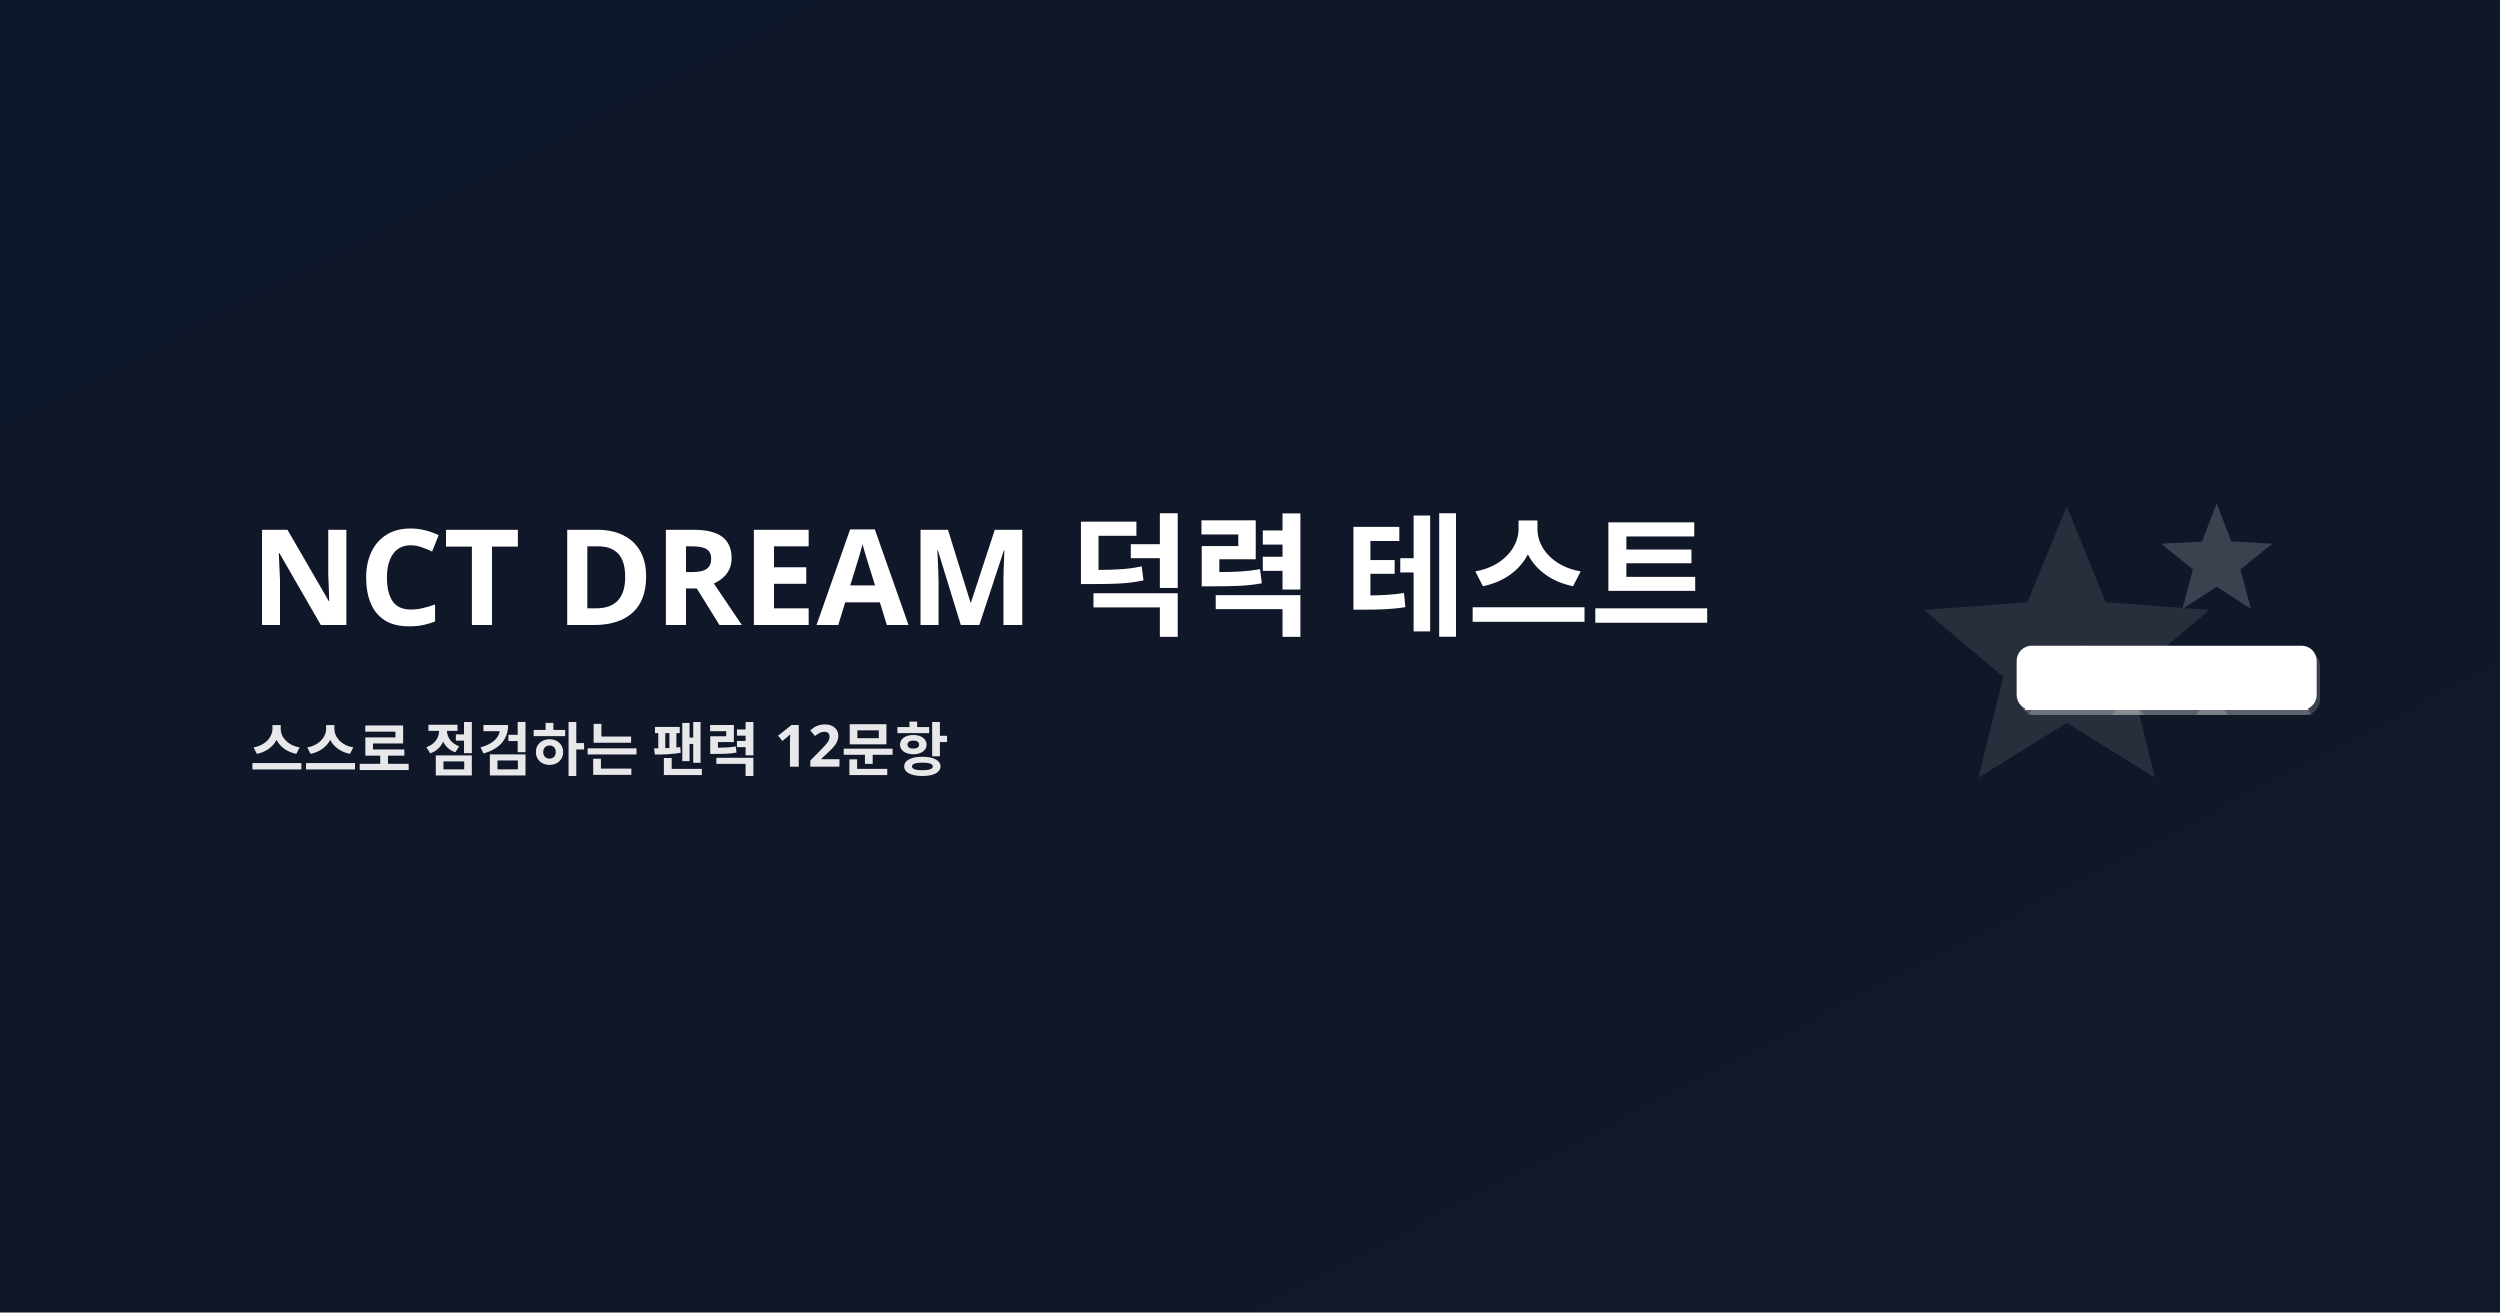
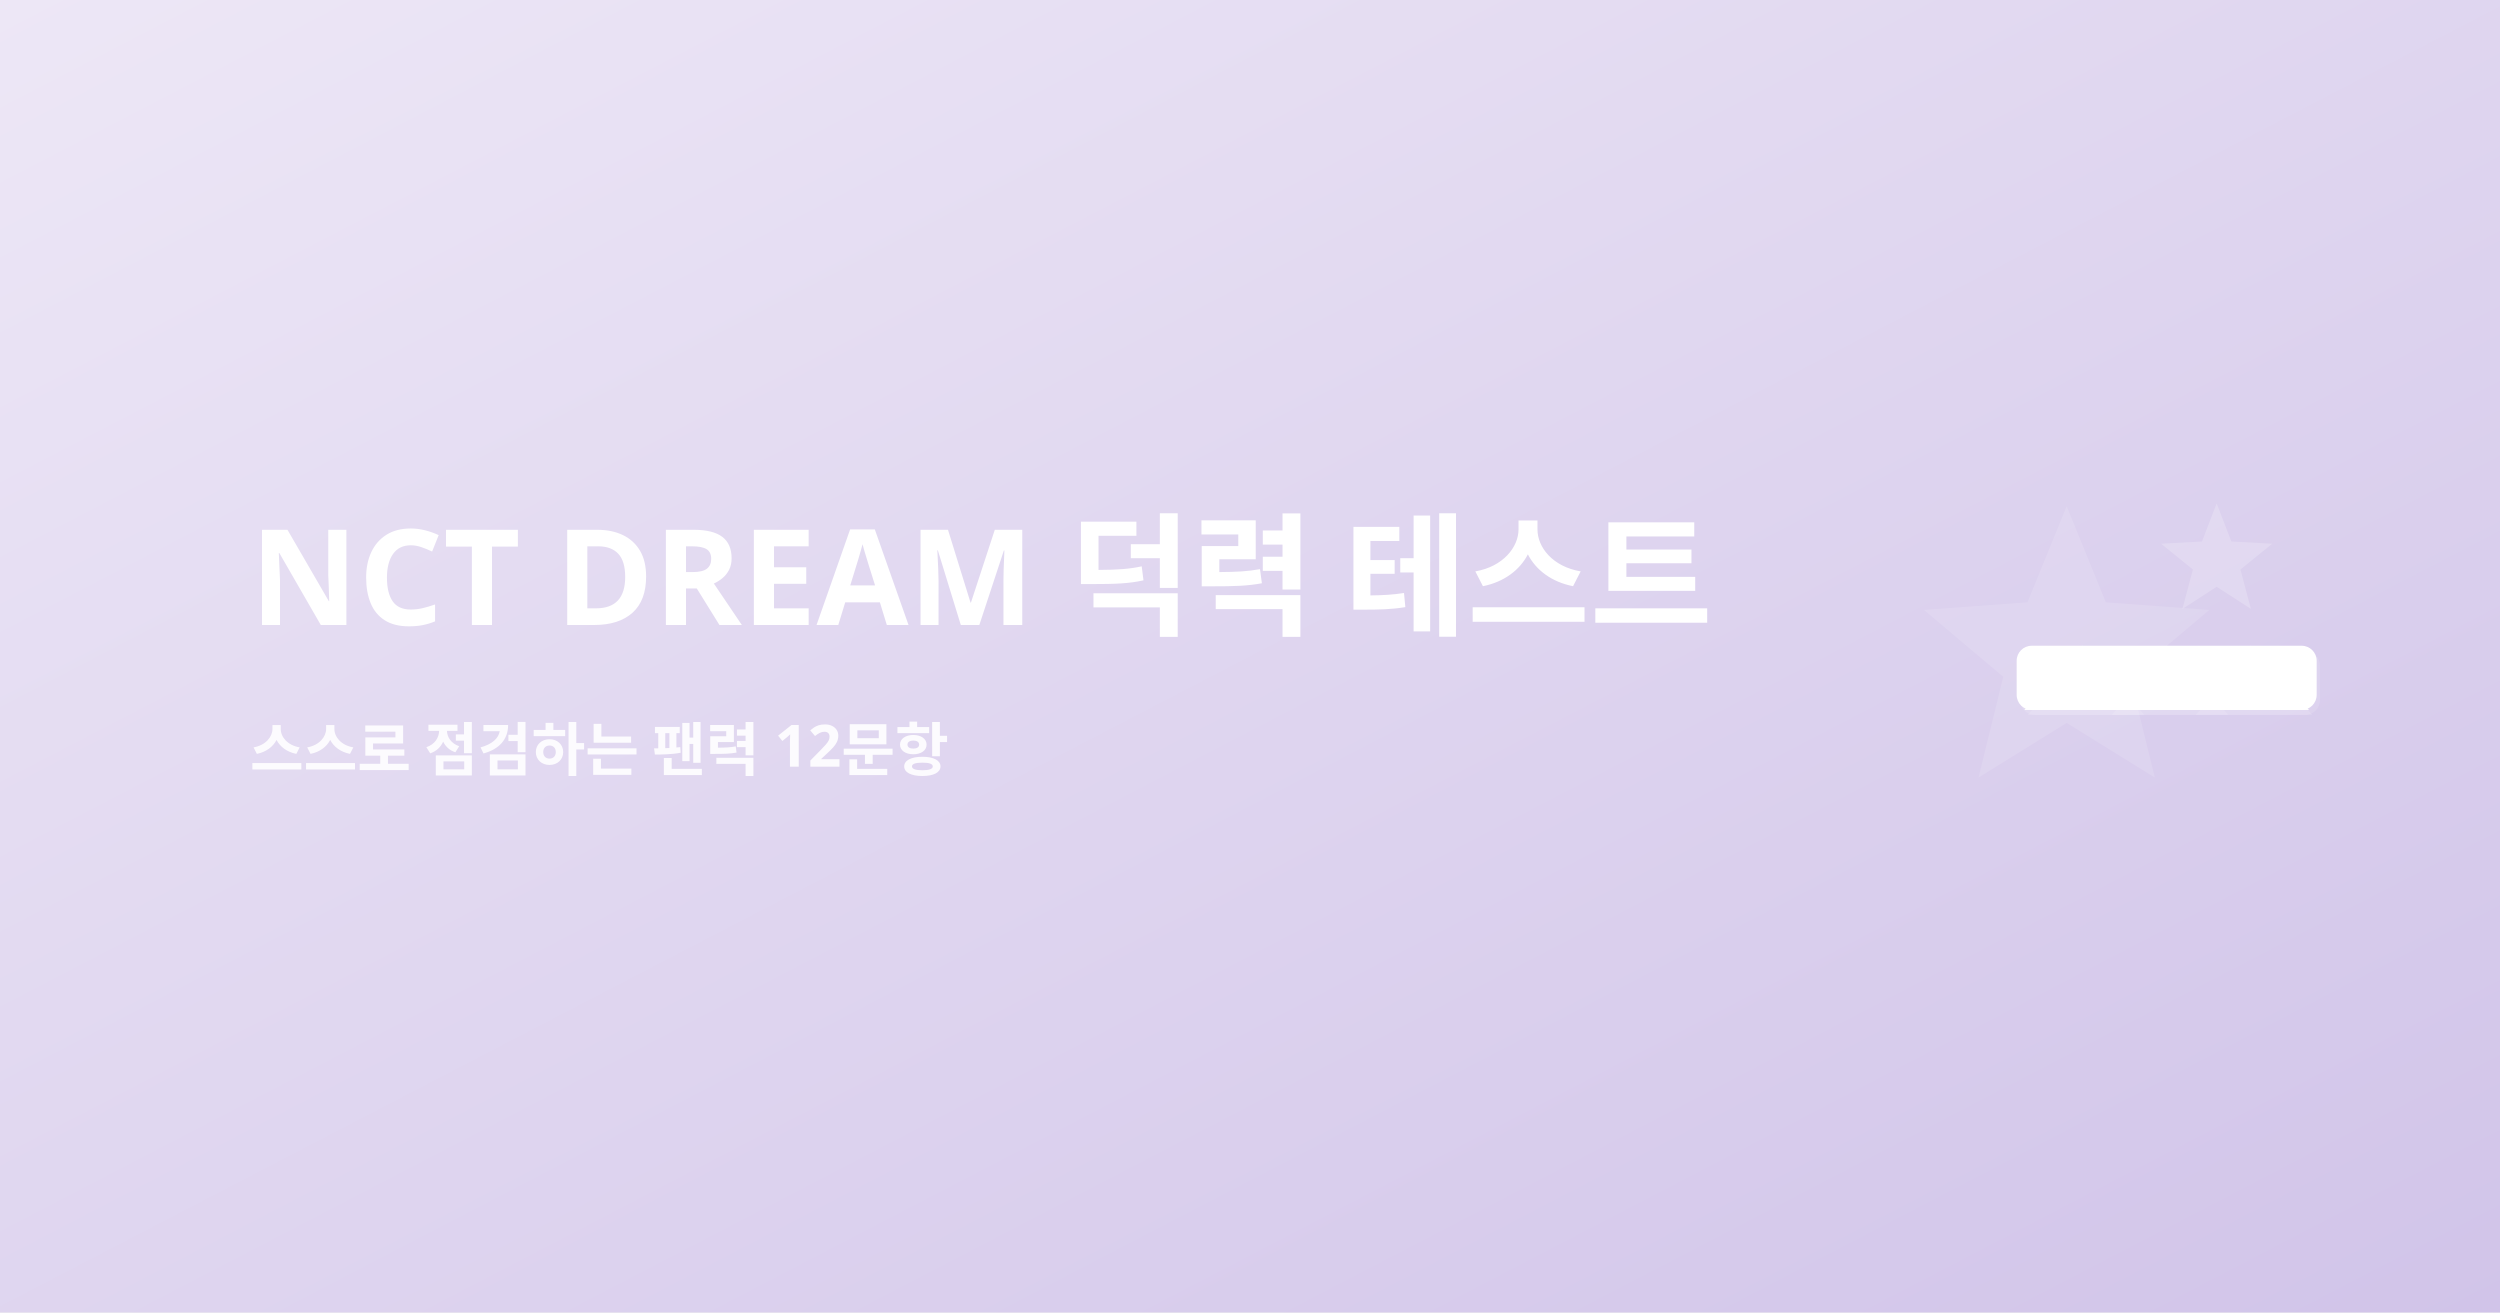
<svg xmlns="http://www.w3.org/2000/svg" width="1200" height="630" viewBox="0 0 1200 630">
  <defs>
    <linearGradient id="bgGrad" x1="0%" y1="0%" x2="100%" y2="100%">
-       <stop offset="0%" stop-color="#0f172a" />
-       <stop offset="100%" stop-color="#111827" />
+       <stop offset="0%" stop-color="#EDE7F6" />
+       <stop offset="100%" stop-color="#D1C4E9" />
    </linearGradient>
  </defs>
  <rect x="0" y="0" width="1200" height="630" fill="url(#bgGrad)" />
  <g transform="translate(680.000,189.000) scale(0.400)">
-     <polygon points="780.0,135.0 733.0,250.3 608.8,259.4 703.9,339.7 674.2,460.6 780.0,395.0 885.8,460.6 856.1,339.7 951.2,259.4 827.0,250.3" fill="#ffffff" opacity="0.10" />
-     <polygon points="960.0,131.6 942.4,177.3 893.4,180.0 931.5,210.9 918.9,258.2 960.0,231.6 1001.1,258.2 988.5,210.9 1026.6,180.0 977.6,177.3" fill="#ffffff" opacity="0.18" />
-     <use href="#ic_crown_base" fill="#000000" opacity="0.18" transform="translate(4,6)" />
+     <polygon points="780.0,135.0 733.0,250.3 608.8,259.4 703.9,339.7 674.2,460.6 780.0,395.0 885.8,460.6 856.1,339.7 951.2,259.4 827.0,250.3" fill="#ffffff" opacity="0.12" />
+     <polygon points="960.0,131.6 942.4,177.3 893.4,180.0 931.5,210.9 918.9,258.2 960.0,231.6 1001.1,258.2 988.5,210.9 1026.6,180.0 977.6,177.3" fill="#ffffff" opacity="0.20" />
+     <use href="#ic_crown_base" fill="#000000" opacity="0.12" transform="translate(4,6)" />
    <rect x="720.0" y="302.4" width="360" height="77.0" rx="18" ry="18" id="ic_crown_base" fill="#ffffff" />
-     <use href="#ic_peak_0" fill="#000000" opacity="0.18" transform="translate(4,6)" />
+     <use href="#ic_peak_0" fill="#000000" opacity="0.12" transform="translate(4,6)" />
    <polygon id="ic_peak_0" points="799.2,302.4 729.2,379.4 869.2,379.4" fill="#ffffff" />
-     <use href="#ic_peak_1" fill="#000000" opacity="0.18" transform="translate(4,6)" />
+     <use href="#ic_peak_1" fill="#000000" opacity="0.12" transform="translate(4,6)" />
    <polygon id="ic_peak_1" points="900.0,302.4 830.0,379.4 970.0,379.4" fill="#ffffff" />
-     <use href="#ic_peak_2" fill="#000000" opacity="0.18" transform="translate(4,6)" />
+     <use href="#ic_peak_2" fill="#000000" opacity="0.12" transform="translate(4,6)" />
    <polygon id="ic_peak_2" points="1000.8,302.4 930.8,379.4 1070.8,379.4" fill="#ffffff" />
  </g>
  <text x="120.000" y="300.000" font-family="Pretendard, Apple SD Gothic Neo, Noto Sans KR, sans-serif" font-size="64.000" font-weight="700" fill="#ffffff">NCT DREAM 덕력 테스트</text>
  <text x="120.000" y="370.000" font-family="Pretendard, Apple SD Gothic Neo, Noto Sans KR, sans-serif" font-size="28.000" font-weight="700" fill="#ffffff" opacity="0.9">스스로 점검하는 팬력 12문항</text>
</svg>
